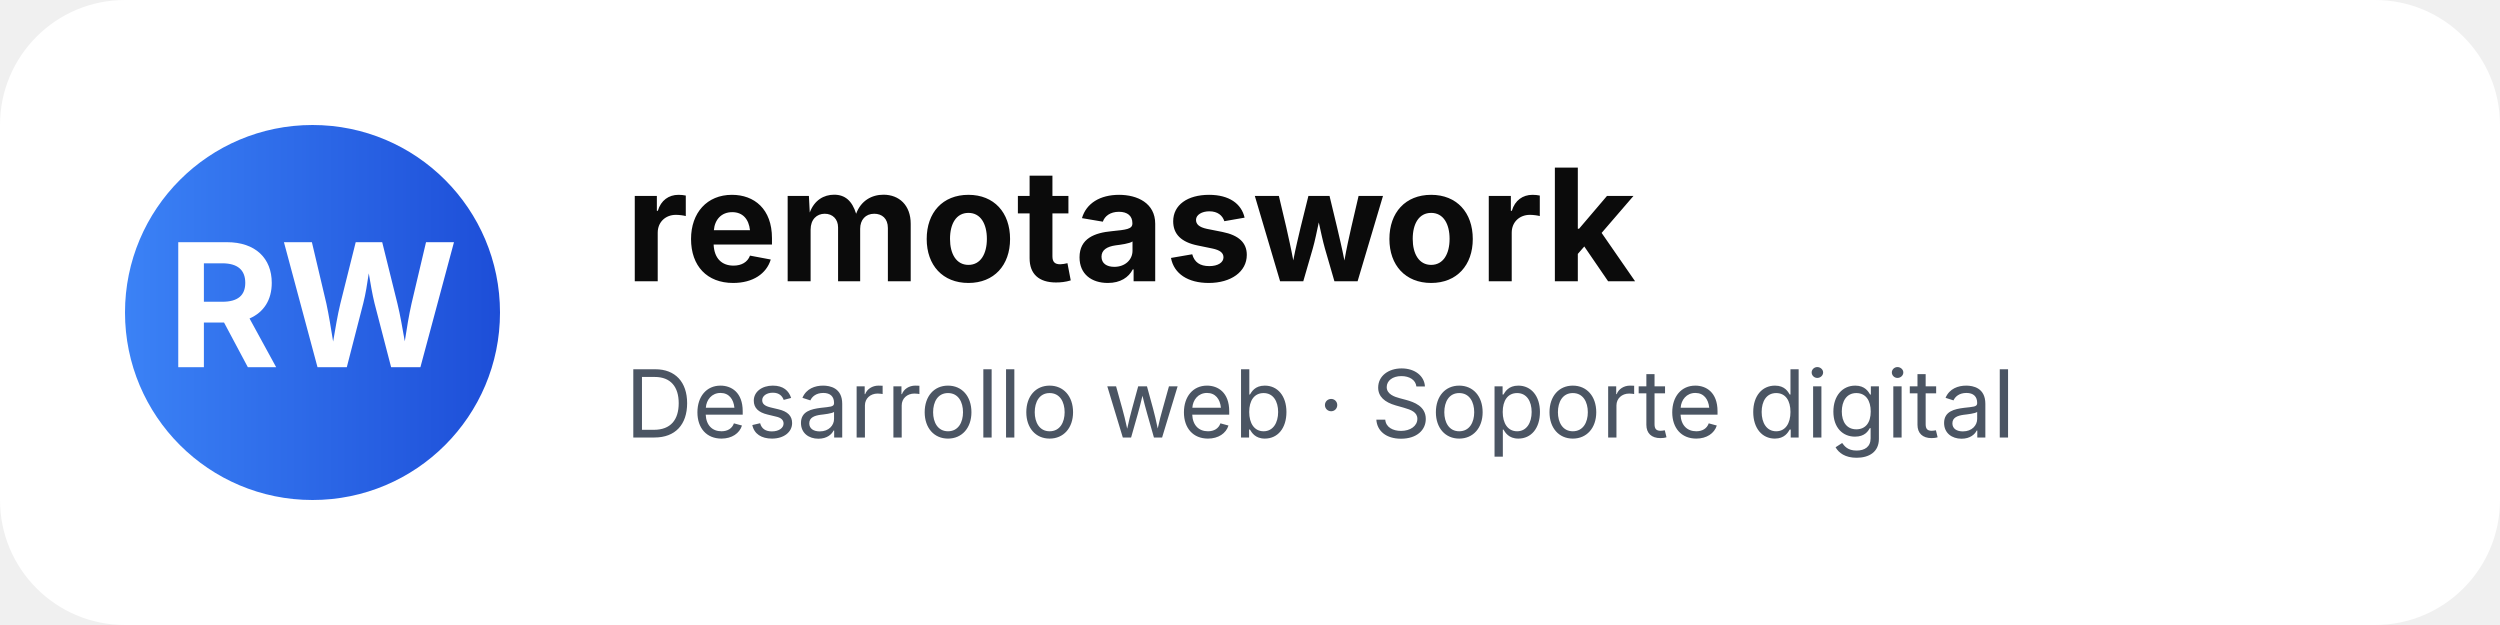
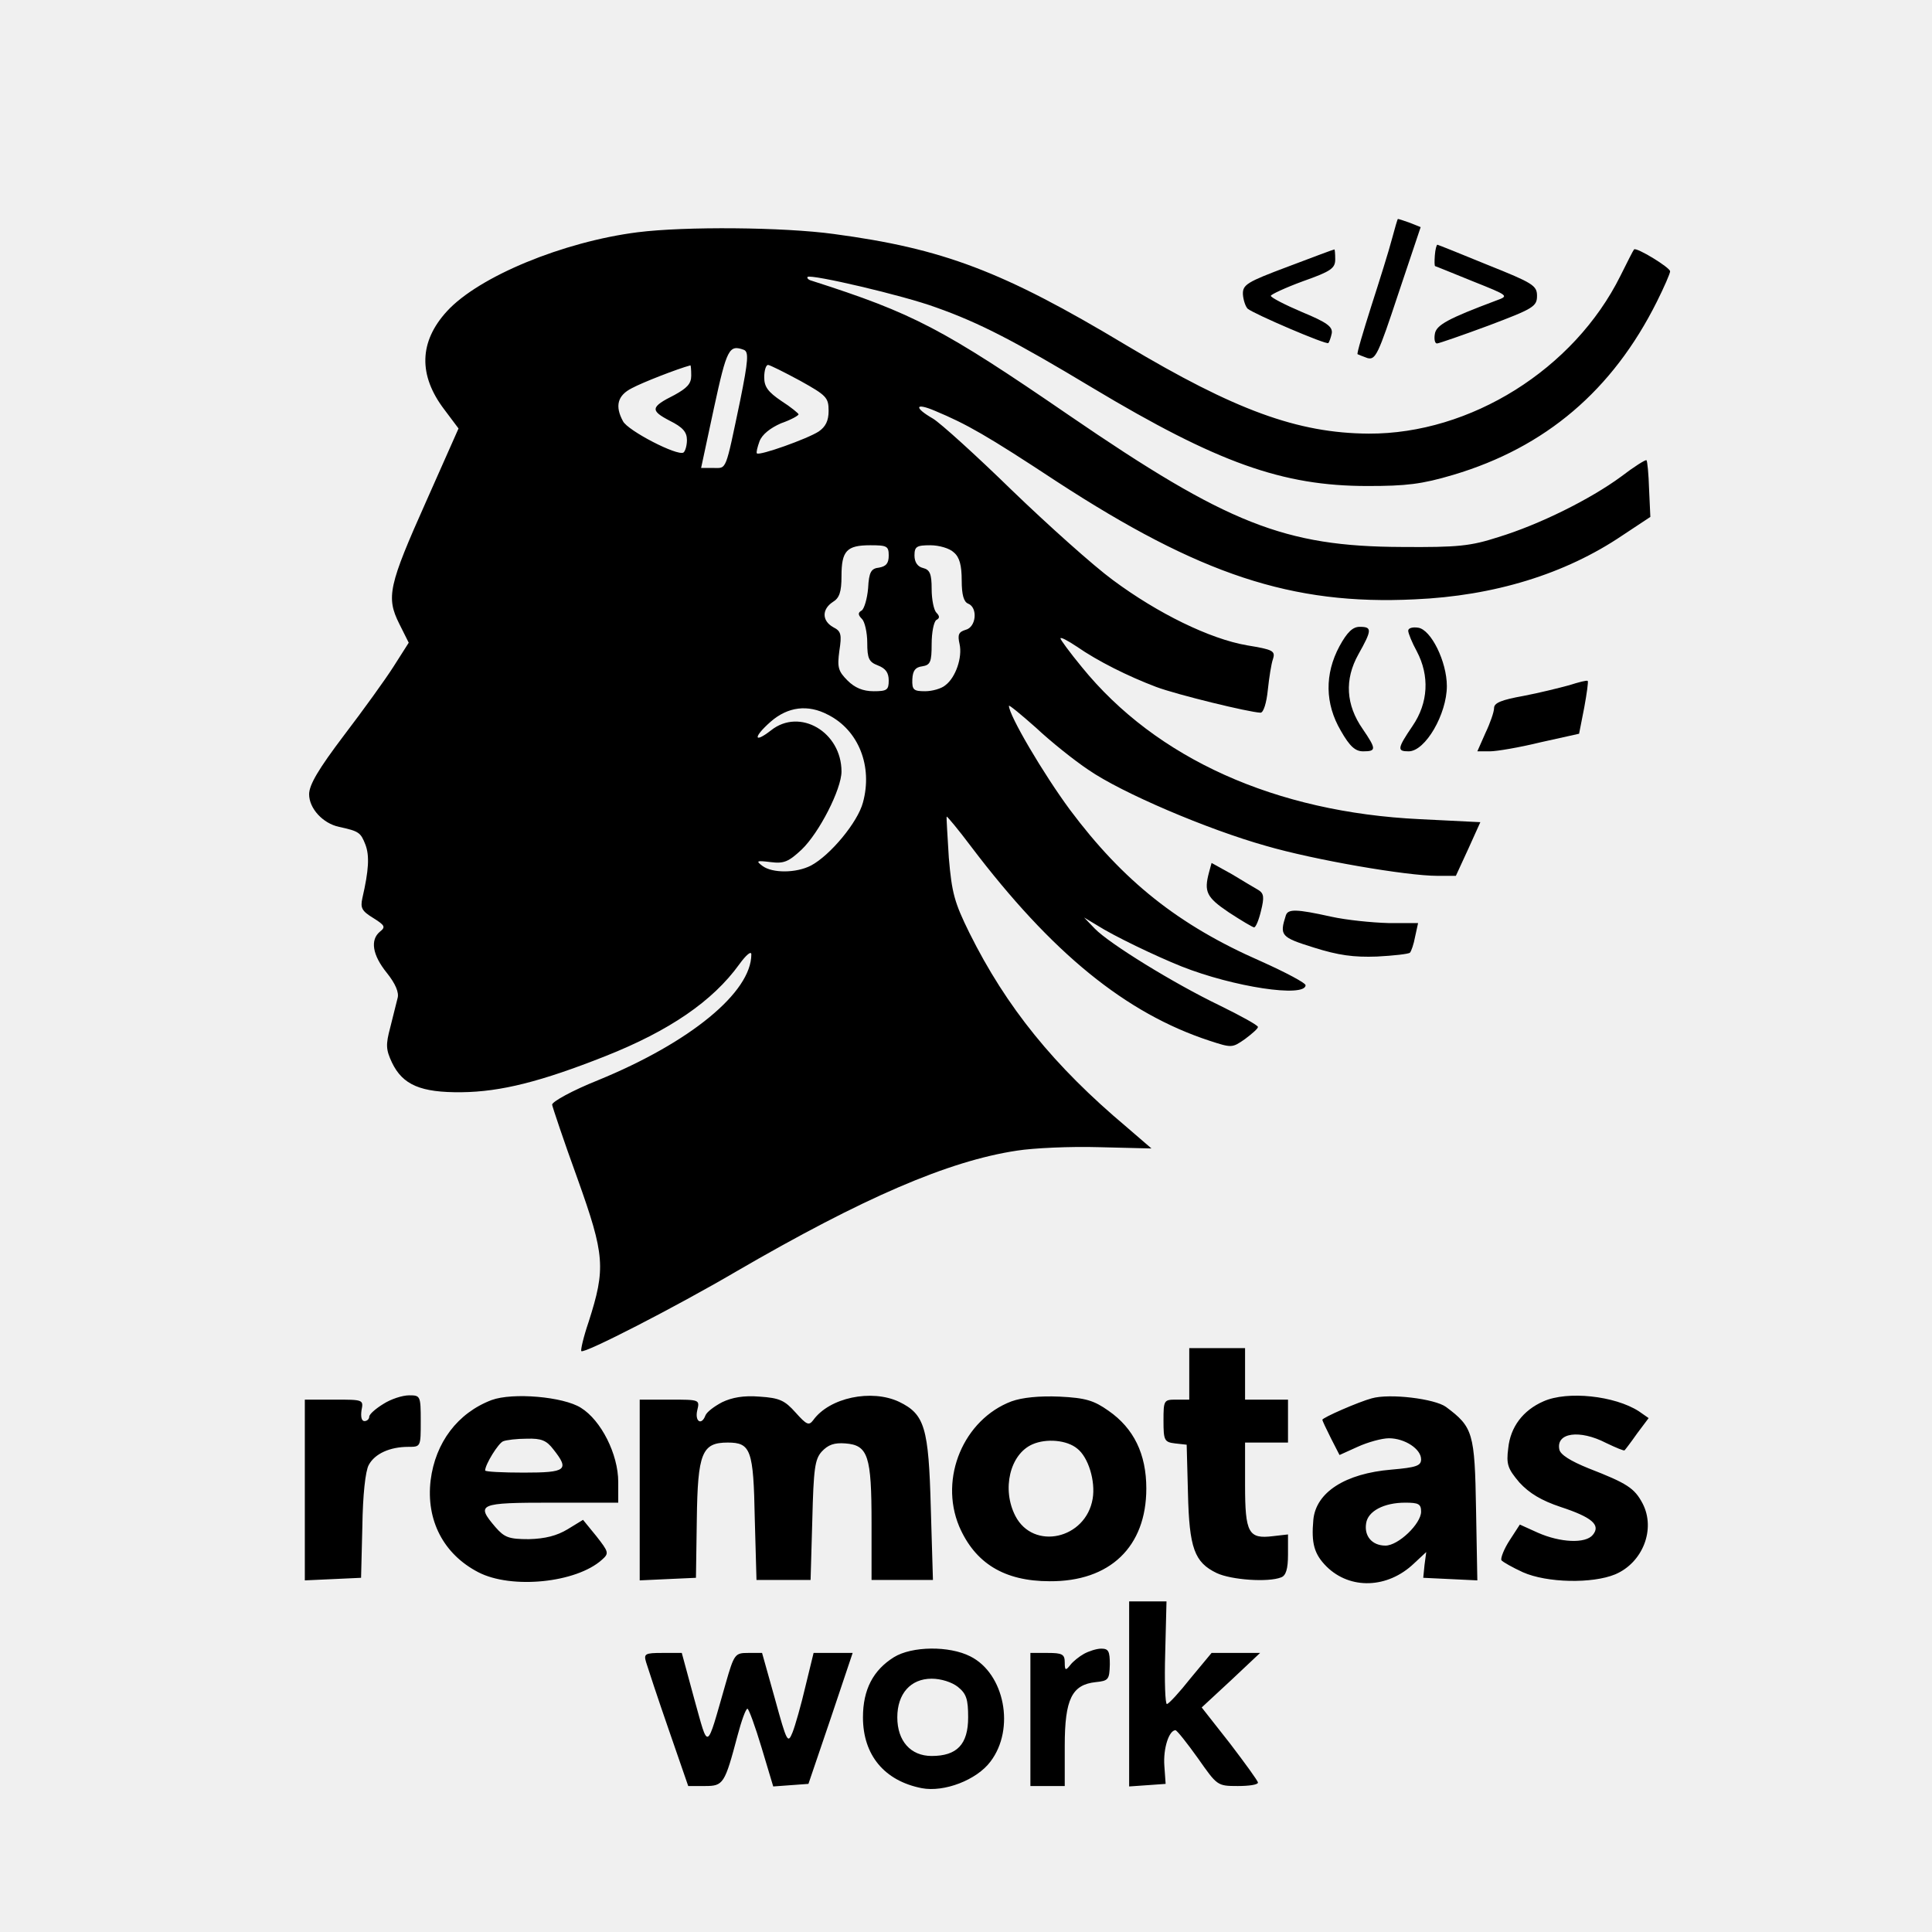
- <svg xmlns="http://www.w3.org/2000/svg" viewBox="0 0 320 80">
-   <defs>
-     <linearGradient id="g" x1="0" x2="1">
-       <stop offset="0" stop-color="#3b82f6" />
-       <stop offset="1" stop-color="#1d4ed8" />
-     </linearGradient>
-   </defs>
-   <rect width="320" height="80" rx="16" fill="#ffffff" />
-   <g transform="translate(16,16)">
-     <circle cx="24" cy="24" r="24" fill="url(#g)" />
-     <text x="24" y="31" text-anchor="middle" font-family="Inter,system-ui,Segoe UI" font-weight="700" font-size="22" fill="#ffffff">RW</text>
-     <text x="64" y="20" font-family="Inter,system-ui,Segoe UI" font-weight="700" font-size="20" fill="#0b0b0b">remotas<span fill="#1d4ed8">.</span>work</text>
-     <text x="64" y="40" font-family="Inter,system-ui,Segoe UI" font-size="12" fill="#4b5563">Desarrollo web · Soporte digital</text>
-   </g>
+ <svg xmlns="http://www.w3.org/2000/svg" width="600" height="600" viewBox="0 0 450 450">
+   <path d="M324.2 55.7c-.7 2.7-2.9 9.7-4.8 15.6-1.9 6-3.4 11-3.2 11.2.2.1 1.2.5 2.3.9 1.9.5 2.5-.8 7.2-15l5.2-15.5-2.5-1c-1.4-.5-2.6-.9-2.8-.9-.1 0-.7 2.1-1.4 4.7" />
+   <path d="M148.5 54.1c-17.3 2.2-37 10.3-44.4 18.4-6.5 7.1-6.7 14.9-.6 22.9l3.3 4.4-7.5 16.9c-8.8 19.7-9.4 22.4-6.3 28.6l2.2 4.4-3.5 5.5c-1.9 3-7.1 10.2-11.6 16.1-5.9 7.8-8.1 11.5-8.1 13.7 0 3.3 3.2 6.8 7 7.6 4.6 1 5 1.3 6.1 4.1 1 2.6.8 6-.7 12.5-.5 2.3-.1 3 2.5 4.6 2.7 1.7 3 2.1 1.6 3.2-2.3 1.9-1.8 5.4 1.6 9.6 2 2.5 2.9 4.6 2.5 5.9-.3 1.1-1 4.1-1.7 6.8-1.1 4.1-1 5.2.4 8.2 2.5 5.2 6.7 7 16.2 6.9 9.2-.1 18.6-2.5 33.5-8.4s25-12.8 31.2-21.4c1.6-2.2 2.8-3.2 2.8-2.3 0 8.8-14.2 20.5-35.7 29.3-6 2.4-10.7 5-10.7 5.7.1.6 2.7 8.4 5.9 17.2 6.4 17.9 6.6 20.9 2.6 33.4-1.2 3.5-1.9 6.6-1.7 6.8.6.7 22-10.3 36-18.5 29.6-17.2 49.5-25.8 65.5-28.2 3.8-.6 12.4-1 19.1-.8l12.2.3-5.8-5c-16.9-14.2-28-27.9-36.6-45.2-3.5-7.1-4.1-9.3-4.8-17.5-.3-5.1-.6-9.4-.5-9.6.1-.1 2.7 3 5.7 7 18.8 24.8 36 38.8 55.5 45.2 5.2 1.7 5.3 1.7 8.3-.4 1.6-1.2 3-2.4 3-2.8s-4-2.6-8.9-5c-10.8-5.2-25.7-14.4-29.1-17.9l-2.5-2.6 3 1.8c3.9 2.5 13.7 7.2 19.7 9.6 12.1 4.8 28.7 7.3 28.9 4.4.1-.5-4.6-3-10.4-5.6-19.2-8.4-32.1-18.7-44.5-35.3-6.2-8.4-14.2-22-14.2-24.2 0-.3 2.8 2 6.3 5.1 3.4 3.2 8.9 7.6 12.2 9.8 7.8 5.4 27.8 13.9 41.3 17.7 11.3 3.3 32.8 7 40 7h4.3l2.9-6.3 2.8-6.2-14.1-.7c-33.6-1.6-61.4-14.1-78.7-35.4-2.8-3.4-5-6.4-5-6.7 0-.4 1.7.5 3.8 1.9 4.9 3.4 11.9 6.9 18.5 9.4 4.8 1.8 21.6 5.9 24.3 6 .7 0 1.4-2.3 1.7-5.3.3-2.8.8-6.1 1.2-7.2.6-1.9 0-2.2-6.1-3.2-8.6-1.5-20.7-7.4-31.2-15.2-4.5-3.3-15.1-12.8-23.5-20.9-8.3-8.1-16.7-15.7-18.4-16.7-4.5-2.6-4.2-3.8.5-1.8 7.4 3.1 12 5.7 28.4 16.5 33.2 21.6 54.7 28.8 83.3 27.4 18.5-.8 35.1-5.9 48.4-14.9l6.5-4.3-.3-6.5c-.1-3.5-.4-6.5-.6-6.7s-2.9 1.5-5.9 3.8c-7.2 5.3-19.1 11.2-28.6 14.1-6.5 2.1-9.4 2.4-22.5 2.3-27.3-.1-40.6-5.4-77.4-30.6-29.6-20.3-36.3-23.8-60-31.4-.8-.2-1.2-.6-1-.9.8-.7 22.3 4.3 29.9 7.1 10.2 3.6 18.6 8 36.4 18.7 29.2 17.5 44.3 22.9 64.1 22.9 9 0 12.6-.4 20-2.6 21.5-6.4 37.1-19.7 47.4-40.3 1.7-3.4 3.1-6.6 3.1-7.1 0-.9-7.9-5.7-8.4-5.1-.2.2-1.6 3-3.2 6.2-10.8 21.7-34.9 36.8-58.6 36.7-16.6-.1-31.2-5.5-56.5-20.6-28.8-17.3-42.7-22.5-68.1-25.9-11.7-1.6-34.6-1.8-45.7-.4m24.8 27.4c1.1.5 1 2.4-.9 11.8-3.5 16.7-3.1 15.7-6.2 15.7h-2.9l3-14c3-13.8 3.5-14.8 7-13.5m-12.3 6c0 1.9-1 2.9-3.9 4.5-5.6 2.8-5.7 3.6-1.1 6 3 1.5 4 2.6 4 4.5 0 1.3-.4 2.6-.8 2.9-1.4.9-13-5.1-14.1-7.3-1.9-3.5-1.3-6 2.1-7.7 2.4-1.3 10.6-4.5 13.6-5.3.1-.1.2 1 .2 2.4m25.4 1.2c6.1 3.4 6.6 3.9 6.6 7 0 2.3-.7 3.7-2.3 4.8-2.6 1.7-13.8 5.7-14.4 5.1-.2-.2.1-1.4.6-2.8.6-1.6 2.5-3.1 5-4.2 2.3-.8 4.1-1.8 4.1-2.1 0-.2-1.8-1.7-4-3.1-3.1-2.1-4-3.3-4-5.5 0-1.6.4-2.9.9-2.9.4 0 3.8 1.7 7.5 3.7m20.6 40.7c0 1.8-.6 2.5-2.2 2.8-1.9.2-2.4 1-2.6 4.8-.2 2.4-.9 4.8-1.5 5.2-.9.5-.9 1 .1 2 .6.6 1.2 3.1 1.2 5.5 0 3.7.4 4.5 2.5 5.3 1.8.7 2.5 1.7 2.5 3.5 0 2.2-.4 2.5-3.5 2.5-2.5 0-4.4-.8-6.1-2.5-2.2-2.2-2.4-3.1-1.9-6.9.6-3.8.4-4.6-1.4-5.5-2.7-1.5-2.7-4.2-.1-5.9 1.5-.9 2-2.3 2-6 0-5.9 1.2-7.2 6.7-7.2 3.9 0 4.3.2 4.3 2.4m15.2-.7c1.3 1.1 1.8 3 1.8 6.5 0 3.4.5 5 1.5 5.4 2.3.9 1.9 5.5-.6 6.1-1.6.5-1.9 1.1-1.4 3.3.7 3.1-.9 7.8-3.3 9.6-.9.8-3.1 1.4-4.7 1.4-2.7 0-3.1-.3-3-2.8.1-2 .7-2.8 2.3-3 1.9-.3 2.2-1 2.2-5.2 0-2.7.5-5.2 1.1-5.6.8-.4.8-.9 0-1.7-.6-.6-1.1-3.1-1.1-5.5 0-3.5-.4-4.5-2-4.9-1.3-.3-2-1.4-2-2.9 0-2.1.5-2.4 3.7-2.4 2 0 4.5.7 5.5 1.7m-29.3 37.8c7.1 3.6 10.4 12 8.1 20.4-1.2 4.6-7.6 12.3-12.1 14.7-3.5 1.8-9 1.8-11.3.1-1.6-1.2-1.4-1.3 1.9-.9 3.1.4 4.2-.1 7.2-2.9 4.1-3.9 9.3-14.1 9.3-18.2 0-9.2-9.7-14.9-16.4-9.6-4.1 3.2-4.2 1.6-.1-2 4-3.5 8.7-4.1 13.4-1.6" />
+   <path d="M334.2 59.5c-.1 1.4-.1 2.5.1 2.5.1 0 4 1.6 8.7 3.5 8.5 3.4 8.5 3.4 5.5 4.5-11.2 4.2-14 5.7-14.3 7.8-.2 1.2 0 2.2.5 2.2.4 0 5.9-1.9 12.1-4.2 10.3-3.9 11.2-4.4 11.2-6.9 0-2.4-1-3-11.5-7.2-6.3-2.6-11.6-4.7-11.7-4.7-.2 0-.5 1.1-.6 2.5M300 62.1c-9.6 3.6-10.6 4.2-10.5 6.5.1 1.3.6 2.8 1.1 3.3 1.4 1.2 18.4 8.5 18.8 8 .2-.2.6-1.3.8-2.3.2-1.5-1.1-2.5-6.9-4.9-4-1.7-7.3-3.4-7.3-3.8 0-.3 3.4-1.9 7.5-3.4 6.5-2.3 7.5-3 7.5-5.1 0-1.3-.1-2.4-.2-2.3-.2 0-5 1.8-10.8 4m12 88.4c-3.5 6.5-3.4 13.4.3 19.7 2.1 3.7 3.4 4.8 5.2 4.8 3.1 0 3.1-.5-.1-5.2-3.9-5.6-4.3-11.5-1-17.4 3.2-5.7 3.2-6.4.3-6.4-1.6 0-2.9 1.2-4.7 4.5m16-3.6c0 .6.9 2.8 2 4.8 3 5.7 2.7 12-1 17.4-3.6 5.3-3.6 5.9-.9 5.9 3.9 0 8.9-8.7 8.9-15.2 0-5.7-3.7-13.2-6.7-13.6-1.3-.2-2.3.1-2.3.7m37.5 12.7c-2.2.6-7 1.8-10.7 2.5-5 .9-6.8 1.6-6.8 2.8 0 .9-.9 3.5-2 5.8l-1.9 4.3h2.9c1.6 0 6.9-.9 11.8-2.1l9-2 1.2-6.1c.6-3.3 1-6.1.8-6.2-.2-.2-2.1.3-4.3 1m-83.9 43.6c-1.2 4.5-.6 5.8 4.6 9.3 2.9 1.9 5.6 3.5 5.9 3.5.4 0 1.1-1.7 1.6-3.8.8-3.2.7-4.1-.6-4.9-.9-.5-3.7-2.2-6.2-3.7l-4.7-2.6zm17.9 10c-1.5 4.7-1.2 5.1 6.5 7.5 5.7 1.8 9.3 2.3 14.7 2.1 3.9-.2 7.4-.6 7.7-.9s.9-2 1.2-3.7l.7-3.2h-6.9c-3.8-.1-9.8-.7-13.4-1.5-8.1-1.8-10-1.8-10.5-.3M277 320v6h-3c-2.9 0-3 .1-3 4.9 0 4.6.2 5 2.7 5.3l2.7.3.3 11.3c.3 12.8 1.5 16.1 6.7 18.6 3.4 1.6 12 2.2 15 1 1.1-.4 1.6-1.9 1.6-5.3v-4.7l-3.5.4c-5.7.7-6.5-.7-6.5-11.9V336h10v-10h-10v-12h-13zm-187.7 7c-1.8 1.1-3.3 2.4-3.3 3 0 .5-.5 1-1.1 1-.7 0-.9-1-.7-2.5.5-2.5.4-2.5-6.3-2.5H71v42.1l6.6-.3 6.5-.3.3-12c.1-7.2.7-12.9 1.5-14.3 1.4-2.6 4.9-4.2 9.2-4.2 2.9 0 2.9 0 2.9-6 0-5.9-.1-6-2.7-6-1.6 0-4.3.9-6 2m25.2-.9c-7.9 3-13.1 9.9-14.2 18.7-1.1 9.3 3 17.2 11.1 21.4 7.7 4 22.8 2.5 28.8-2.9 1.7-1.5 1.6-1.8-1.3-5.5l-3.1-3.8-3.6 2.2c-2.5 1.5-5.2 2.2-9 2.3-4.7 0-5.7-.4-7.8-2.8-4.6-5.4-4-5.7 13.1-5.7H144v-4.8c0-6.5-4-14.4-8.7-17.3-4.1-2.6-15.9-3.6-20.8-1.8m14.4 11.5c3.8 4.8 3 5.4-6.9 5.4-4.9 0-9-.2-9-.5 0-1.4 3.1-6.4 4.2-6.8.7-.3 3.2-.6 5.5-.6 3.4-.1 4.6.4 6.2 2.5m39.3-11c-1.9 1-3.6 2.3-3.9 3.1-.9 2.4-2.5 1.4-1.9-1.2.6-2.5.6-2.5-6.4-2.5h-7v42.1l6.5-.3 6.6-.3.2-13.6c.2-15.5 1.2-17.9 7.2-17.9 5.4 0 6 1.7 6.3 17.7l.4 14.3h12.6l.4-13.9c.3-12.1.6-14.2 2.2-16 1.5-1.6 2.9-2.1 5.5-1.9 5.3.4 6.1 2.9 6.1 18.5V368h14.3l-.5-16.8c-.5-18.7-1.4-21.8-7.4-24.7-6.4-3-16.2-1-20 4.3-1 1.3-1.5 1.1-4.1-1.8-2.5-2.8-3.7-3.4-8.4-3.7-3.7-.3-6.4.2-8.7 1.3m67.4-.2c-11.1 4.2-16.9 17.8-12.2 29.1 3.7 8.6 10.5 12.8 21.1 12.8 14 .1 22.5-8 22.5-21.6 0-8-2.9-14-8.8-18.1-3.4-2.4-5.3-3-11.4-3.3-4.7-.2-8.7.2-11.2 1.1m15.3 11c2.6 2 4.3 7.6 3.6 11.7-1.6 9.4-13.8 12.1-18 4-3.2-6.2-1.3-14.4 4-16.7 3.2-1.4 8-1 10.4 1m68.6-11.7c-3 .8-11.5 4.5-11.5 5 0 .2.9 2.1 2 4.3l2 3.9 4.2-1.9c2.4-1.1 5.7-2 7.3-2 3.7 0 7.5 2.5 7.5 4.9 0 1.5-1.1 1.9-6.9 2.4-10.8.9-17.6 5.3-18.2 11.7-.5 5.5.2 8 3.1 10.9 5.5 5.4 14.2 5.1 20.3-.7l2.9-2.7-.4 3-.3 3 6.3.3 6.3.3-.3-16.5c-.3-17.9-.7-19.2-7-23.9-2.6-1.9-13.1-3.2-17.3-2m11.5 26.4c0 2.8-5.3 7.9-8.3 7.9-3.1 0-5-2.2-4.5-5.2.4-2.8 4.1-4.8 9.1-4.8 3.1 0 3.7.3 3.7 2.1m28.5-25.7c-4.8 2.1-7.7 6-8.2 10.9-.5 3.8-.1 4.8 2.6 8 2.3 2.5 5.1 4.2 9.6 5.7 7.3 2.4 9.4 4.2 7.5 6.5-1.7 2.1-7.6 1.8-12.8-.5l-4.2-1.9-2.4 3.7c-1.3 2-2.1 4.1-1.9 4.6.3.4 2.6 1.7 5 2.8 5.6 2.5 16.2 2.7 21.5.5 6.4-2.7 9.5-10.5 6.4-16.5-1.9-3.6-3.6-4.7-12.6-8.2-4.2-1.7-6.6-3.2-6.8-4.4-.8-3.9 4.7-4.7 10.9-1.5 2.3 1.1 4.2 1.9 4.3 1.7.2-.2 1.5-1.9 2.9-3.9l2.7-3.6-2.3-1.6c-5.6-3.6-16.6-4.8-22.2-2.3M263 394.6v21.5l4.3-.3 4.2-.3-.3-4.2c-.3-4.1 1.1-8.3 2.6-8.3.4.1 2.7 3 5.2 6.5 4.5 6.4 4.5 6.5 9.3 6.5 2.6 0 4.7-.3 4.7-.8 0-.4-3-4.5-6.5-9.1l-6.6-8.4 6.8-6.3 6.8-6.4h-11.3l-4.9 5.9c-2.6 3.3-5.1 6-5.5 6-.4.1-.6-5.3-.4-11.9l.3-12H263zm-54.8-8.6c-4.8 3-7.2 7.5-7.2 14 0 8.8 5 14.8 13.7 16.5 5.2 1 12.8-1.9 16-6.2 5.8-7.6 3.3-20.5-4.7-24.5-4.9-2.5-13.6-2.4-17.8.2m14.9 6.9c2 1.6 2.4 2.9 2.4 7.1 0 6.3-2.6 9-8.5 9-4.9 0-8-3.5-8-9s3.1-9 8-9c2.2 0 4.7.8 6.1 1.9m29.4-7.7c-1.1.6-2.6 1.8-3.2 2.6-1.1 1.4-1.3 1.3-1.3-.6s-.6-2.2-4-2.2h-4v31h8v-9.4c0-10.9 1.7-14.2 7.2-14.8 3-.3 3.2-.6 3.3-4.1 0-3.1-.3-3.7-2-3.7-1.1 0-2.9.6-4 1.2m-102 2c.4 1.3 2.7 8.3 5.2 15.5l4.6 13.3h3.9c4.3 0 4.6-.5 7.6-11.8.9-3.4 1.9-6.2 2.3-6.2.3 0 1.8 4.1 3.3 9.1l2.7 9 4.1-.3 4.1-.3 5.2-15.3 5.1-15.2h-9.1l-1.9 7.8c-1 4.3-2.4 9.2-3 10.7-1.1 2.7-1.3 2.4-4.1-7.8l-3-10.7h-3.2c-3.1 0-3.3.2-5.3 7.2-4.6 16-3.9 15.6-7.3 3.5l-2.9-10.7h-4.5c-4.1 0-4.4.2-3.8 2.2" />
</svg>
